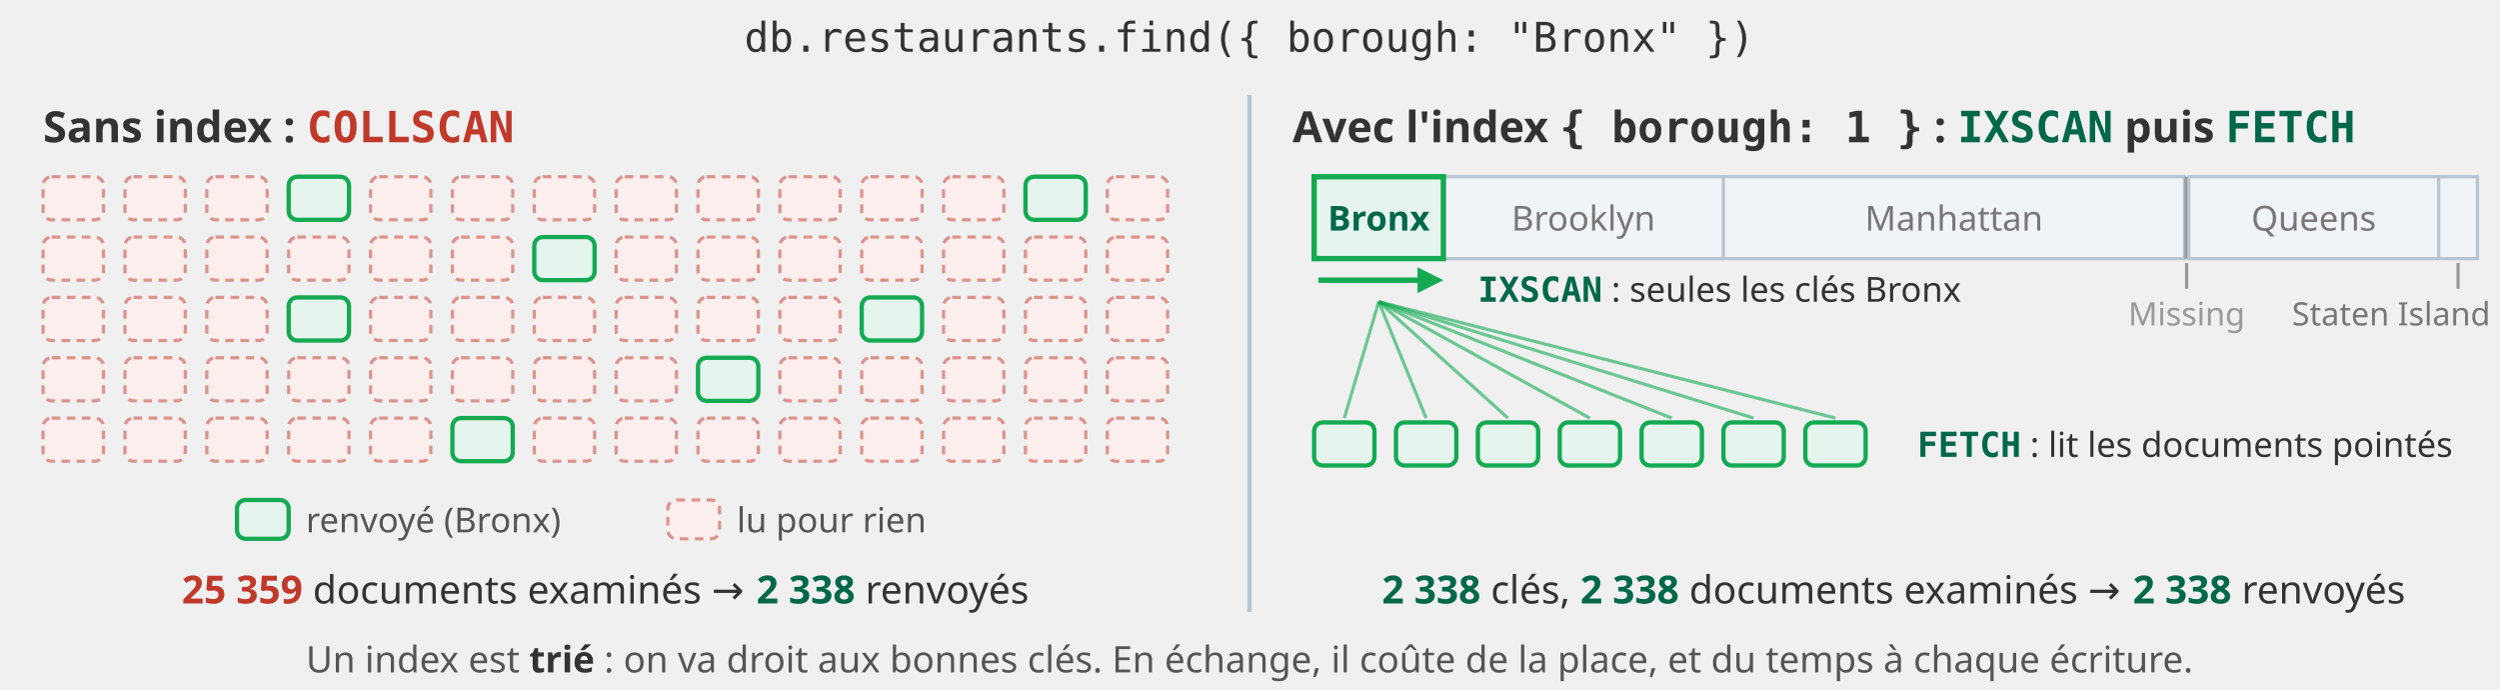
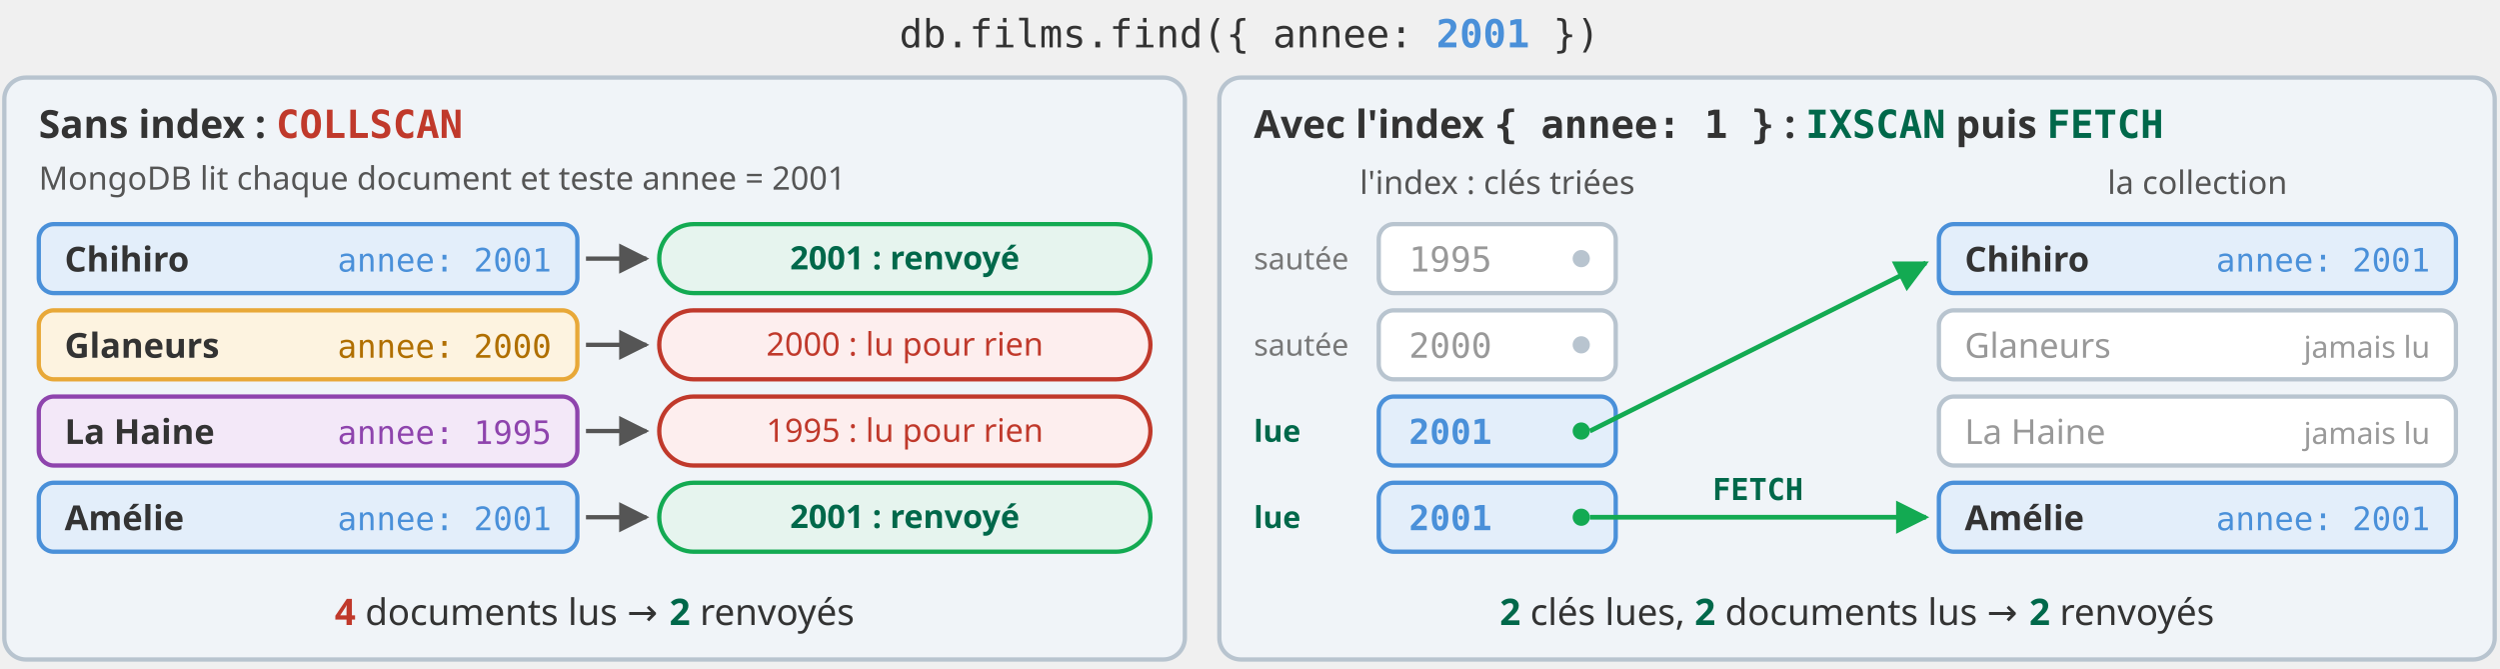
- <svg xmlns="http://www.w3.org/2000/svg" viewBox="0 0 1160 320" font-family="sans-serif" role="img" aria-labelledby="t">
-   <text x="580" y="24" font-family="monospace" font-size="19" fill="#333" text-anchor="middle">db.restaurants.find({ borough: "Bronx" })</text>
-   <line x1="580" y1="44" x2="580" y2="284" stroke="#b8c4cf" stroke-width="2" />
-   <text x="20" y="66" font-size="20" font-weight="bold" fill="#333">Sans index : <tspan font-family="monospace" fill="#c0392b">COLLSCAN</tspan>
+ <svg xmlns="http://www.w3.org/2000/svg" viewBox="0 0 1160 310" font-family="sans-serif" role="img" aria-labelledby="t">
+   <defs>
+     <marker id="fv" viewBox="0 0 10 10" refX="9" refY="5" markerWidth="7" markerHeight="7" orient="auto">
+       <path d="M0,0 L10,5 L0,10 z" fill="#13aa52" />
+     </marker>
+     <marker id="fg" viewBox="0 0 10 10" refX="9" refY="5" markerWidth="7" markerHeight="7" orient="auto">
+       <path d="M0,0 L10,5 L0,10 z" fill="#555" />
+     </marker>
+   </defs>
+   <text x="580" y="22" font-family="monospace" font-size="18" fill="#333" text-anchor="middle">db.films.find({ annee: <tspan fill="#4a90d9" font-weight="bold">2001</tspan> })</text>
+   <rect x="2" y="36" width="548" height="270" rx="10" fill="#f0f4f8" stroke="#b8c4cf" stroke-width="2" />
+   <text x="18" y="64" font-size="18" font-weight="bold" fill="#333">Sans index : <tspan font-family="monospace" fill="#c0392b">COLLSCAN</tspan>
  </text>
-   <rect x="20" y="82" width="28" height="20" rx="4" fill="#fdeeee" stroke="#c0392b" stroke-opacity="0.5" stroke-width="1.5" stroke-dasharray="4 3" />
-   <rect x="58" y="82" width="28" height="20" rx="4" fill="#fdeeee" stroke="#c0392b" stroke-opacity="0.5" stroke-width="1.5" stroke-dasharray="4 3" />
-   <rect x="96" y="82" width="28" height="20" rx="4" fill="#fdeeee" stroke="#c0392b" stroke-opacity="0.5" stroke-width="1.5" stroke-dasharray="4 3" />
-   <rect x="134" y="82" width="28" height="20" rx="4" fill="#e6f4ee" stroke="#13aa52" stroke-width="2" />
-   <rect x="172" y="82" width="28" height="20" rx="4" fill="#fdeeee" stroke="#c0392b" stroke-opacity="0.5" stroke-width="1.5" stroke-dasharray="4 3" />
-   <rect x="210" y="82" width="28" height="20" rx="4" fill="#fdeeee" stroke="#c0392b" stroke-opacity="0.5" stroke-width="1.5" stroke-dasharray="4 3" />
-   <rect x="248" y="82" width="28" height="20" rx="4" fill="#fdeeee" stroke="#c0392b" stroke-opacity="0.5" stroke-width="1.5" stroke-dasharray="4 3" />
-   <rect x="286" y="82" width="28" height="20" rx="4" fill="#fdeeee" stroke="#c0392b" stroke-opacity="0.5" stroke-width="1.5" stroke-dasharray="4 3" />
-   <rect x="324" y="82" width="28" height="20" rx="4" fill="#fdeeee" stroke="#c0392b" stroke-opacity="0.5" stroke-width="1.5" stroke-dasharray="4 3" />
-   <rect x="362" y="82" width="28" height="20" rx="4" fill="#fdeeee" stroke="#c0392b" stroke-opacity="0.5" stroke-width="1.5" stroke-dasharray="4 3" />
-   <rect x="400" y="82" width="28" height="20" rx="4" fill="#fdeeee" stroke="#c0392b" stroke-opacity="0.5" stroke-width="1.5" stroke-dasharray="4 3" />
-   <rect x="438" y="82" width="28" height="20" rx="4" fill="#fdeeee" stroke="#c0392b" stroke-opacity="0.5" stroke-width="1.5" stroke-dasharray="4 3" />
-   <rect x="476" y="82" width="28" height="20" rx="4" fill="#e6f4ee" stroke="#13aa52" stroke-width="2" />
-   <rect x="514" y="82" width="28" height="20" rx="4" fill="#fdeeee" stroke="#c0392b" stroke-opacity="0.5" stroke-width="1.5" stroke-dasharray="4 3" />
-   <rect x="20" y="110" width="28" height="20" rx="4" fill="#fdeeee" stroke="#c0392b" stroke-opacity="0.5" stroke-width="1.5" stroke-dasharray="4 3" />
-   <rect x="58" y="110" width="28" height="20" rx="4" fill="#fdeeee" stroke="#c0392b" stroke-opacity="0.5" stroke-width="1.5" stroke-dasharray="4 3" />
-   <rect x="96" y="110" width="28" height="20" rx="4" fill="#fdeeee" stroke="#c0392b" stroke-opacity="0.5" stroke-width="1.5" stroke-dasharray="4 3" />
-   <rect x="134" y="110" width="28" height="20" rx="4" fill="#fdeeee" stroke="#c0392b" stroke-opacity="0.5" stroke-width="1.5" stroke-dasharray="4 3" />
-   <rect x="172" y="110" width="28" height="20" rx="4" fill="#fdeeee" stroke="#c0392b" stroke-opacity="0.5" stroke-width="1.5" stroke-dasharray="4 3" />
-   <rect x="210" y="110" width="28" height="20" rx="4" fill="#fdeeee" stroke="#c0392b" stroke-opacity="0.5" stroke-width="1.5" stroke-dasharray="4 3" />
-   <rect x="248" y="110" width="28" height="20" rx="4" fill="#e6f4ee" stroke="#13aa52" stroke-width="2" />
-   <rect x="286" y="110" width="28" height="20" rx="4" fill="#fdeeee" stroke="#c0392b" stroke-opacity="0.5" stroke-width="1.5" stroke-dasharray="4 3" />
-   <rect x="324" y="110" width="28" height="20" rx="4" fill="#fdeeee" stroke="#c0392b" stroke-opacity="0.5" stroke-width="1.5" stroke-dasharray="4 3" />
-   <rect x="362" y="110" width="28" height="20" rx="4" fill="#fdeeee" stroke="#c0392b" stroke-opacity="0.5" stroke-width="1.5" stroke-dasharray="4 3" />
-   <rect x="400" y="110" width="28" height="20" rx="4" fill="#fdeeee" stroke="#c0392b" stroke-opacity="0.5" stroke-width="1.5" stroke-dasharray="4 3" />
-   <rect x="438" y="110" width="28" height="20" rx="4" fill="#fdeeee" stroke="#c0392b" stroke-opacity="0.5" stroke-width="1.5" stroke-dasharray="4 3" />
-   <rect x="476" y="110" width="28" height="20" rx="4" fill="#fdeeee" stroke="#c0392b" stroke-opacity="0.5" stroke-width="1.5" stroke-dasharray="4 3" />
-   <rect x="514" y="110" width="28" height="20" rx="4" fill="#fdeeee" stroke="#c0392b" stroke-opacity="0.5" stroke-width="1.5" stroke-dasharray="4 3" />
-   <rect x="20" y="138" width="28" height="20" rx="4" fill="#fdeeee" stroke="#c0392b" stroke-opacity="0.5" stroke-width="1.5" stroke-dasharray="4 3" />
-   <rect x="58" y="138" width="28" height="20" rx="4" fill="#fdeeee" stroke="#c0392b" stroke-opacity="0.5" stroke-width="1.5" stroke-dasharray="4 3" />
-   <rect x="96" y="138" width="28" height="20" rx="4" fill="#fdeeee" stroke="#c0392b" stroke-opacity="0.5" stroke-width="1.5" stroke-dasharray="4 3" />
-   <rect x="134" y="138" width="28" height="20" rx="4" fill="#e6f4ee" stroke="#13aa52" stroke-width="2" />
-   <rect x="172" y="138" width="28" height="20" rx="4" fill="#fdeeee" stroke="#c0392b" stroke-opacity="0.5" stroke-width="1.5" stroke-dasharray="4 3" />
-   <rect x="210" y="138" width="28" height="20" rx="4" fill="#fdeeee" stroke="#c0392b" stroke-opacity="0.5" stroke-width="1.5" stroke-dasharray="4 3" />
-   <rect x="248" y="138" width="28" height="20" rx="4" fill="#fdeeee" stroke="#c0392b" stroke-opacity="0.5" stroke-width="1.5" stroke-dasharray="4 3" />
-   <rect x="286" y="138" width="28" height="20" rx="4" fill="#fdeeee" stroke="#c0392b" stroke-opacity="0.5" stroke-width="1.5" stroke-dasharray="4 3" />
-   <rect x="324" y="138" width="28" height="20" rx="4" fill="#fdeeee" stroke="#c0392b" stroke-opacity="0.5" stroke-width="1.5" stroke-dasharray="4 3" />
-   <rect x="362" y="138" width="28" height="20" rx="4" fill="#fdeeee" stroke="#c0392b" stroke-opacity="0.5" stroke-width="1.5" stroke-dasharray="4 3" />
-   <rect x="400" y="138" width="28" height="20" rx="4" fill="#e6f4ee" stroke="#13aa52" stroke-width="2" />
-   <rect x="438" y="138" width="28" height="20" rx="4" fill="#fdeeee" stroke="#c0392b" stroke-opacity="0.5" stroke-width="1.5" stroke-dasharray="4 3" />
-   <rect x="476" y="138" width="28" height="20" rx="4" fill="#fdeeee" stroke="#c0392b" stroke-opacity="0.5" stroke-width="1.5" stroke-dasharray="4 3" />
-   <rect x="514" y="138" width="28" height="20" rx="4" fill="#fdeeee" stroke="#c0392b" stroke-opacity="0.5" stroke-width="1.5" stroke-dasharray="4 3" />
-   <rect x="20" y="166" width="28" height="20" rx="4" fill="#fdeeee" stroke="#c0392b" stroke-opacity="0.5" stroke-width="1.5" stroke-dasharray="4 3" />
-   <rect x="58" y="166" width="28" height="20" rx="4" fill="#fdeeee" stroke="#c0392b" stroke-opacity="0.5" stroke-width="1.5" stroke-dasharray="4 3" />
-   <rect x="96" y="166" width="28" height="20" rx="4" fill="#fdeeee" stroke="#c0392b" stroke-opacity="0.5" stroke-width="1.5" stroke-dasharray="4 3" />
-   <rect x="134" y="166" width="28" height="20" rx="4" fill="#fdeeee" stroke="#c0392b" stroke-opacity="0.5" stroke-width="1.5" stroke-dasharray="4 3" />
-   <rect x="172" y="166" width="28" height="20" rx="4" fill="#fdeeee" stroke="#c0392b" stroke-opacity="0.5" stroke-width="1.5" stroke-dasharray="4 3" />
-   <rect x="210" y="166" width="28" height="20" rx="4" fill="#fdeeee" stroke="#c0392b" stroke-opacity="0.5" stroke-width="1.5" stroke-dasharray="4 3" />
-   <rect x="248" y="166" width="28" height="20" rx="4" fill="#fdeeee" stroke="#c0392b" stroke-opacity="0.5" stroke-width="1.5" stroke-dasharray="4 3" />
-   <rect x="286" y="166" width="28" height="20" rx="4" fill="#fdeeee" stroke="#c0392b" stroke-opacity="0.5" stroke-width="1.5" stroke-dasharray="4 3" />
-   <rect x="324" y="166" width="28" height="20" rx="4" fill="#e6f4ee" stroke="#13aa52" stroke-width="2" />
-   <rect x="362" y="166" width="28" height="20" rx="4" fill="#fdeeee" stroke="#c0392b" stroke-opacity="0.5" stroke-width="1.5" stroke-dasharray="4 3" />
-   <rect x="400" y="166" width="28" height="20" rx="4" fill="#fdeeee" stroke="#c0392b" stroke-opacity="0.5" stroke-width="1.5" stroke-dasharray="4 3" />
-   <rect x="438" y="166" width="28" height="20" rx="4" fill="#fdeeee" stroke="#c0392b" stroke-opacity="0.5" stroke-width="1.5" stroke-dasharray="4 3" />
-   <rect x="476" y="166" width="28" height="20" rx="4" fill="#fdeeee" stroke="#c0392b" stroke-opacity="0.5" stroke-width="1.5" stroke-dasharray="4 3" />
-   <rect x="514" y="166" width="28" height="20" rx="4" fill="#fdeeee" stroke="#c0392b" stroke-opacity="0.5" stroke-width="1.5" stroke-dasharray="4 3" />
-   <rect x="20" y="194" width="28" height="20" rx="4" fill="#fdeeee" stroke="#c0392b" stroke-opacity="0.5" stroke-width="1.5" stroke-dasharray="4 3" />
-   <rect x="58" y="194" width="28" height="20" rx="4" fill="#fdeeee" stroke="#c0392b" stroke-opacity="0.5" stroke-width="1.5" stroke-dasharray="4 3" />
-   <rect x="96" y="194" width="28" height="20" rx="4" fill="#fdeeee" stroke="#c0392b" stroke-opacity="0.5" stroke-width="1.5" stroke-dasharray="4 3" />
-   <rect x="134" y="194" width="28" height="20" rx="4" fill="#fdeeee" stroke="#c0392b" stroke-opacity="0.5" stroke-width="1.5" stroke-dasharray="4 3" />
-   <rect x="172" y="194" width="28" height="20" rx="4" fill="#fdeeee" stroke="#c0392b" stroke-opacity="0.5" stroke-width="1.5" stroke-dasharray="4 3" />
-   <rect x="210" y="194" width="28" height="20" rx="4" fill="#e6f4ee" stroke="#13aa52" stroke-width="2" />
-   <rect x="248" y="194" width="28" height="20" rx="4" fill="#fdeeee" stroke="#c0392b" stroke-opacity="0.5" stroke-width="1.5" stroke-dasharray="4 3" />
-   <rect x="286" y="194" width="28" height="20" rx="4" fill="#fdeeee" stroke="#c0392b" stroke-opacity="0.5" stroke-width="1.5" stroke-dasharray="4 3" />
-   <rect x="324" y="194" width="28" height="20" rx="4" fill="#fdeeee" stroke="#c0392b" stroke-opacity="0.5" stroke-width="1.5" stroke-dasharray="4 3" />
-   <rect x="362" y="194" width="28" height="20" rx="4" fill="#fdeeee" stroke="#c0392b" stroke-opacity="0.5" stroke-width="1.5" stroke-dasharray="4 3" />
-   <rect x="400" y="194" width="28" height="20" rx="4" fill="#fdeeee" stroke="#c0392b" stroke-opacity="0.5" stroke-width="1.5" stroke-dasharray="4 3" />
-   <rect x="438" y="194" width="28" height="20" rx="4" fill="#fdeeee" stroke="#c0392b" stroke-opacity="0.5" stroke-width="1.5" stroke-dasharray="4 3" />
-   <rect x="476" y="194" width="28" height="20" rx="4" fill="#fdeeee" stroke="#c0392b" stroke-opacity="0.5" stroke-width="1.5" stroke-dasharray="4 3" />
-   <rect x="514" y="194" width="28" height="20" rx="4" fill="#fdeeee" stroke="#c0392b" stroke-opacity="0.5" stroke-width="1.5" stroke-dasharray="4 3" />
-   <g font-size="16" fill="#555">
-     <rect x="110" y="232" width="24" height="18" rx="4" fill="#e6f4ee" stroke="#13aa52" stroke-width="2" />
-     <text x="142" y="247">renvoyé (Bronx)</text>
-     <rect x="310" y="232" width="24" height="18" rx="4" fill="#fdeeee" stroke="#c0392b" stroke-opacity="0.5" stroke-width="1.5" stroke-dasharray="4 3" />
-     <text x="342" y="247">lu pour rien</text>
-   </g>
-   <text x="281" y="280" font-size="18" fill="#333" text-anchor="middle">
-     <tspan font-weight="bold" fill="#c0392b">25 359</tspan> documents examinés → <tspan font-weight="bold" fill="#00684a">2 338</tspan> renvoyés</text>
-   <text x="600" y="66" font-size="20" font-weight="bold" fill="#333">Avec l'index <tspan font-family="monospace">{ borough: 1 }</tspan> : <tspan font-family="monospace" fill="#00684a">IXSCAN</tspan> puis <tspan font-family="monospace" fill="#00684a">FETCH</tspan>
+   <text x="18" y="88" font-size="15" fill="#555">MongoDB lit chaque document et teste annee = 2001</text>
+   <rect x="18" y="104" width="250" height="32" rx="7" fill="#e3eefa" stroke="#4a90d9" stroke-width="2" />
+   <text x="30" y="126" font-size="16" font-weight="bold" fill="#333">Chihiro</text>
+   <text x="256" y="126" font-family="monospace" font-size="15" fill="#4a90d9" text-anchor="end">annee: 2001</text>
+   <line x1="272" y1="120" x2="300" y2="120" stroke="#555" stroke-width="2" marker-end="url(#fg)" />
+   <rect x="306" y="104" width="228" height="32" rx="16" fill="#e6f4ee" stroke="#13aa52" stroke-width="2" />
+   <text x="420" y="125" font-size="15" font-weight="bold" fill="#00684a" text-anchor="middle">2001 : renvoyé</text>
+   <rect x="18" y="144" width="250" height="32" rx="7" fill="#fdf3e0" stroke="#e8a838" stroke-width="2" />
+   <text x="30" y="166" font-size="16" font-weight="bold" fill="#333">Glaneurs</text>
+   <text x="256" y="166" font-family="monospace" font-size="15" fill="#b06f00" text-anchor="end">annee: 2000</text>
+   <line x1="272" y1="160" x2="300" y2="160" stroke="#555" stroke-width="2" marker-end="url(#fg)" />
+   <rect x="306" y="144" width="228" height="32" rx="16" fill="#fdeeee" stroke="#c0392b" stroke-width="2" />
+   <text x="420" y="165" font-size="15" fill="#c0392b" text-anchor="middle">2000 : lu pour rien</text>
+   <rect x="18" y="184" width="250" height="32" rx="7" fill="#f3e8f8" stroke="#8e44ad" stroke-width="2" />
+   <text x="30" y="206" font-size="16" font-weight="bold" fill="#333">La Haine</text>
+   <text x="256" y="206" font-family="monospace" font-size="15" fill="#8e44ad" text-anchor="end">annee: 1995</text>
+   <line x1="272" y1="200" x2="300" y2="200" stroke="#555" stroke-width="2" marker-end="url(#fg)" />
+   <rect x="306" y="184" width="228" height="32" rx="16" fill="#fdeeee" stroke="#c0392b" stroke-width="2" />
+   <text x="420" y="205" font-size="15" fill="#c0392b" text-anchor="middle">1995 : lu pour rien</text>
+   <rect x="18" y="224" width="250" height="32" rx="7" fill="#e3eefa" stroke="#4a90d9" stroke-width="2" />
+   <text x="30" y="246" font-size="16" font-weight="bold" fill="#333">Amélie</text>
+   <text x="256" y="246" font-family="monospace" font-size="15" fill="#4a90d9" text-anchor="end">annee: 2001</text>
+   <line x1="272" y1="240" x2="300" y2="240" stroke="#555" stroke-width="2" marker-end="url(#fg)" />
+   <rect x="306" y="224" width="228" height="32" rx="16" fill="#e6f4ee" stroke="#13aa52" stroke-width="2" />
+   <text x="420" y="245" font-size="15" font-weight="bold" fill="#00684a" text-anchor="middle">2001 : renvoyé</text>
+   <text x="276" y="290" font-size="17" fill="#333" text-anchor="middle">
+     <tspan font-weight="bold" fill="#c0392b">4</tspan> documents lus → <tspan font-weight="bold" fill="#00684a">2</tspan> renvoyés</text>
+   <rect x="566" y="36" width="592" height="270" rx="10" fill="#f0f4f8" stroke="#b8c4cf" stroke-width="2" />
+   <text x="582" y="64" font-size="18" font-weight="bold" fill="#333">Avec l'index <tspan font-family="monospace">{ annee: 1 }</tspan> : <tspan font-family="monospace" fill="#00684a">IXSCAN</tspan> puis <tspan font-family="monospace" fill="#00684a">FETCH</tspan>
  </text>
-   <rect x="670" y="82" width="130" height="38" fill="#f0f4f8" stroke="#b8c4cf" stroke-width="1.5" />
-   <text x="735" y="107" font-size="16" fill="#777" text-anchor="middle">Brooklyn</text>
-   <rect x="800" y="82" width="214" height="38" fill="#f0f4f8" stroke="#b8c4cf" stroke-width="1.5" />
-   <text x="907" y="107" font-size="16" fill="#777" text-anchor="middle">Manhattan</text>
-   <rect x="1014" y="82" width="2" height="38" fill="#999" />
-   <rect x="1016" y="82" width="116" height="38" fill="#f0f4f8" stroke="#b8c4cf" stroke-width="1.5" />
-   <text x="1074" y="107" font-size="16" fill="#777" text-anchor="middle">Queens</text>
-   <rect x="1132" y="82" width="18" height="38" fill="#f0f4f8" stroke="#b8c4cf" stroke-width="1.5" />
-   <rect x="610" y="82" width="60" height="38" fill="#e6f4ee" stroke="#13aa52" stroke-width="2.5" />
-   <text x="640" y="107" font-size="16" font-weight="bold" fill="#00684a" text-anchor="middle">Bronx</text>
-   <line x1="1015" y1="122" x2="1015" y2="134" stroke="#999" stroke-width="1.5" />
-   <text x="1015" y="151" font-size="15" fill="#999" text-anchor="middle">Missing</text>
-   <line x1="1141" y1="122" x2="1141" y2="134" stroke="#999" stroke-width="1.5" />
-   <text x="1156" y="151" font-size="15" fill="#777" text-anchor="end">Staten Island</text>
-   <line x1="612" y1="130" x2="660" y2="130" stroke="#13aa52" stroke-width="2.5" />
-   <path d="M658,124 L670,130 L658,136 z" fill="#13aa52" />
-   <text x="686" y="140" font-size="16" fill="#333">
-     <tspan font-family="monospace" font-weight="bold" fill="#00684a">IXSCAN</tspan> : seules les clés Bronx</text>
-   <line x1="640" y1="140" x2="624" y2="194" stroke="#13aa52" stroke-width="1.5" stroke-opacity="0.6" />
-   <line x1="640" y1="140" x2="662" y2="194" stroke="#13aa52" stroke-width="1.5" stroke-opacity="0.6" />
-   <line x1="640" y1="140" x2="700" y2="194" stroke="#13aa52" stroke-width="1.5" stroke-opacity="0.6" />
-   <line x1="640" y1="140" x2="738" y2="194" stroke="#13aa52" stroke-width="1.5" stroke-opacity="0.6" />
-   <line x1="640" y1="140" x2="776" y2="194" stroke="#13aa52" stroke-width="1.5" stroke-opacity="0.6" />
-   <line x1="640" y1="140" x2="814" y2="194" stroke="#13aa52" stroke-width="1.5" stroke-opacity="0.6" />
-   <line x1="640" y1="140" x2="852" y2="194" stroke="#13aa52" stroke-width="1.5" stroke-opacity="0.6" />
-   <rect x="610" y="196" width="28" height="20" rx="4" fill="#e6f4ee" stroke="#13aa52" stroke-width="2" />
-   <rect x="648" y="196" width="28" height="20" rx="4" fill="#e6f4ee" stroke="#13aa52" stroke-width="2" />
-   <rect x="686" y="196" width="28" height="20" rx="4" fill="#e6f4ee" stroke="#13aa52" stroke-width="2" />
-   <rect x="724" y="196" width="28" height="20" rx="4" fill="#e6f4ee" stroke="#13aa52" stroke-width="2" />
-   <rect x="762" y="196" width="28" height="20" rx="4" fill="#e6f4ee" stroke="#13aa52" stroke-width="2" />
-   <rect x="800" y="196" width="28" height="20" rx="4" fill="#e6f4ee" stroke="#13aa52" stroke-width="2" />
-   <rect x="838" y="196" width="28" height="20" rx="4" fill="#e6f4ee" stroke="#13aa52" stroke-width="2" />
-   <text x="890" y="212" font-size="16" fill="#333">
-     <tspan font-family="monospace" font-weight="bold" fill="#00684a">FETCH</tspan> : lit les documents pointés</text>
-   <text x="879" y="280" font-size="18" fill="#333" text-anchor="middle">
-     <tspan font-weight="bold" fill="#00684a">2 338</tspan> clés, <tspan font-weight="bold" fill="#00684a">2 338</tspan> documents examinés → <tspan font-weight="bold" fill="#00684a">2 338</tspan> renvoyés</text>
-   <text x="580" y="312" font-size="17" fill="#555" text-anchor="middle">Un index est <tspan font-weight="bold" fill="#333">trié</tspan> : on va droit aux bonnes clés. En échange, il coûte de la place, et du temps à chaque écriture.</text>
+   <text x="582" y="125" font-size="14" fill="#777">sautée</text>
+   <rect x="640" y="104" width="110" height="32" rx="7" fill="#ffffff" stroke="#b8c4cf" stroke-width="2" />
+   <text x="654" y="126" font-family="monospace" font-size="16" fill="#999">1995</text>
+   <circle cx="734" cy="120" r="4" fill="#b8c4cf" />
+   <text x="582" y="165" font-size="14" fill="#777">sautée</text>
+   <rect x="640" y="144" width="110" height="32" rx="7" fill="#ffffff" stroke="#b8c4cf" stroke-width="2" />
+   <text x="654" y="166" font-family="monospace" font-size="16" fill="#999">2000</text>
+   <circle cx="734" cy="160" r="4" fill="#b8c4cf" />
+   <text x="582" y="205" font-size="14" font-weight="bold" fill="#00684a">lue</text>
+   <rect x="640" y="184" width="110" height="32" rx="7" fill="#e3eefa" stroke="#4a90d9" stroke-width="2" />
+   <text x="654" y="206" font-family="monospace" font-size="16" font-weight="bold" fill="#4a90d9">2001</text>
+   <circle cx="734" cy="200" r="4" fill="#13aa52" />
+   <text x="582" y="245" font-size="14" font-weight="bold" fill="#00684a">lue</text>
+   <rect x="640" y="224" width="110" height="32" rx="7" fill="#e3eefa" stroke="#4a90d9" stroke-width="2" />
+   <text x="654" y="246" font-family="monospace" font-size="16" font-weight="bold" fill="#4a90d9">2001</text>
+   <circle cx="734" cy="240" r="4" fill="#13aa52" />
+   <line x1="738" y1="200" x2="894" y2="122" stroke="#13aa52" stroke-width="2.2" marker-end="url(#fv)" />
+   <line x1="738" y1="240" x2="894" y2="240" stroke="#13aa52" stroke-width="2.2" marker-end="url(#fv)" />
+   <text x="816" y="232" font-family="monospace" font-size="14" font-weight="bold" fill="#00684a" text-anchor="middle">FETCH</text>
+   <rect x="900" y="104" width="240" height="32" rx="7" fill="#e3eefa" stroke="#4a90d9" stroke-width="2" />
+   <text x="912" y="126" font-size="16" font-weight="bold" fill="#333">Chihiro</text>
+   <text x="1128" y="126" font-family="monospace" font-size="15" fill="#4a90d9" text-anchor="end">annee: 2001</text>
+   <rect x="900" y="144" width="240" height="32" rx="7" fill="#ffffff" stroke="#b8c4cf" stroke-width="2" />
+   <text x="912" y="166" font-size="16" fill="#999">Glaneurs</text>
+   <text x="1128" y="166" font-size="14" fill="#999" text-anchor="end">jamais lu</text>
+   <rect x="900" y="184" width="240" height="32" rx="7" fill="#ffffff" stroke="#b8c4cf" stroke-width="2" />
+   <text x="912" y="206" font-size="16" fill="#999">La Haine</text>
+   <text x="1128" y="206" font-size="14" fill="#999" text-anchor="end">jamais lu</text>
+   <rect x="900" y="224" width="240" height="32" rx="7" fill="#e3eefa" stroke="#4a90d9" stroke-width="2" />
+   <text x="912" y="246" font-size="16" font-weight="bold" fill="#333">Amélie</text>
+   <text x="1128" y="246" font-family="monospace" font-size="15" fill="#4a90d9" text-anchor="end">annee: 2001</text>
+   <text x="695" y="90" font-size="15" fill="#555" text-anchor="middle">l'index : clés triées</text>
+   <text x="1020" y="90" font-size="15" fill="#555" text-anchor="middle">la collection</text>
+   <text x="862" y="290" font-size="17" fill="#333" text-anchor="middle">
+     <tspan font-weight="bold" fill="#00684a">2</tspan> clés lues, <tspan font-weight="bold" fill="#00684a">2</tspan> documents lus → <tspan font-weight="bold" fill="#00684a">2</tspan> renvoyés</text>
</svg>
